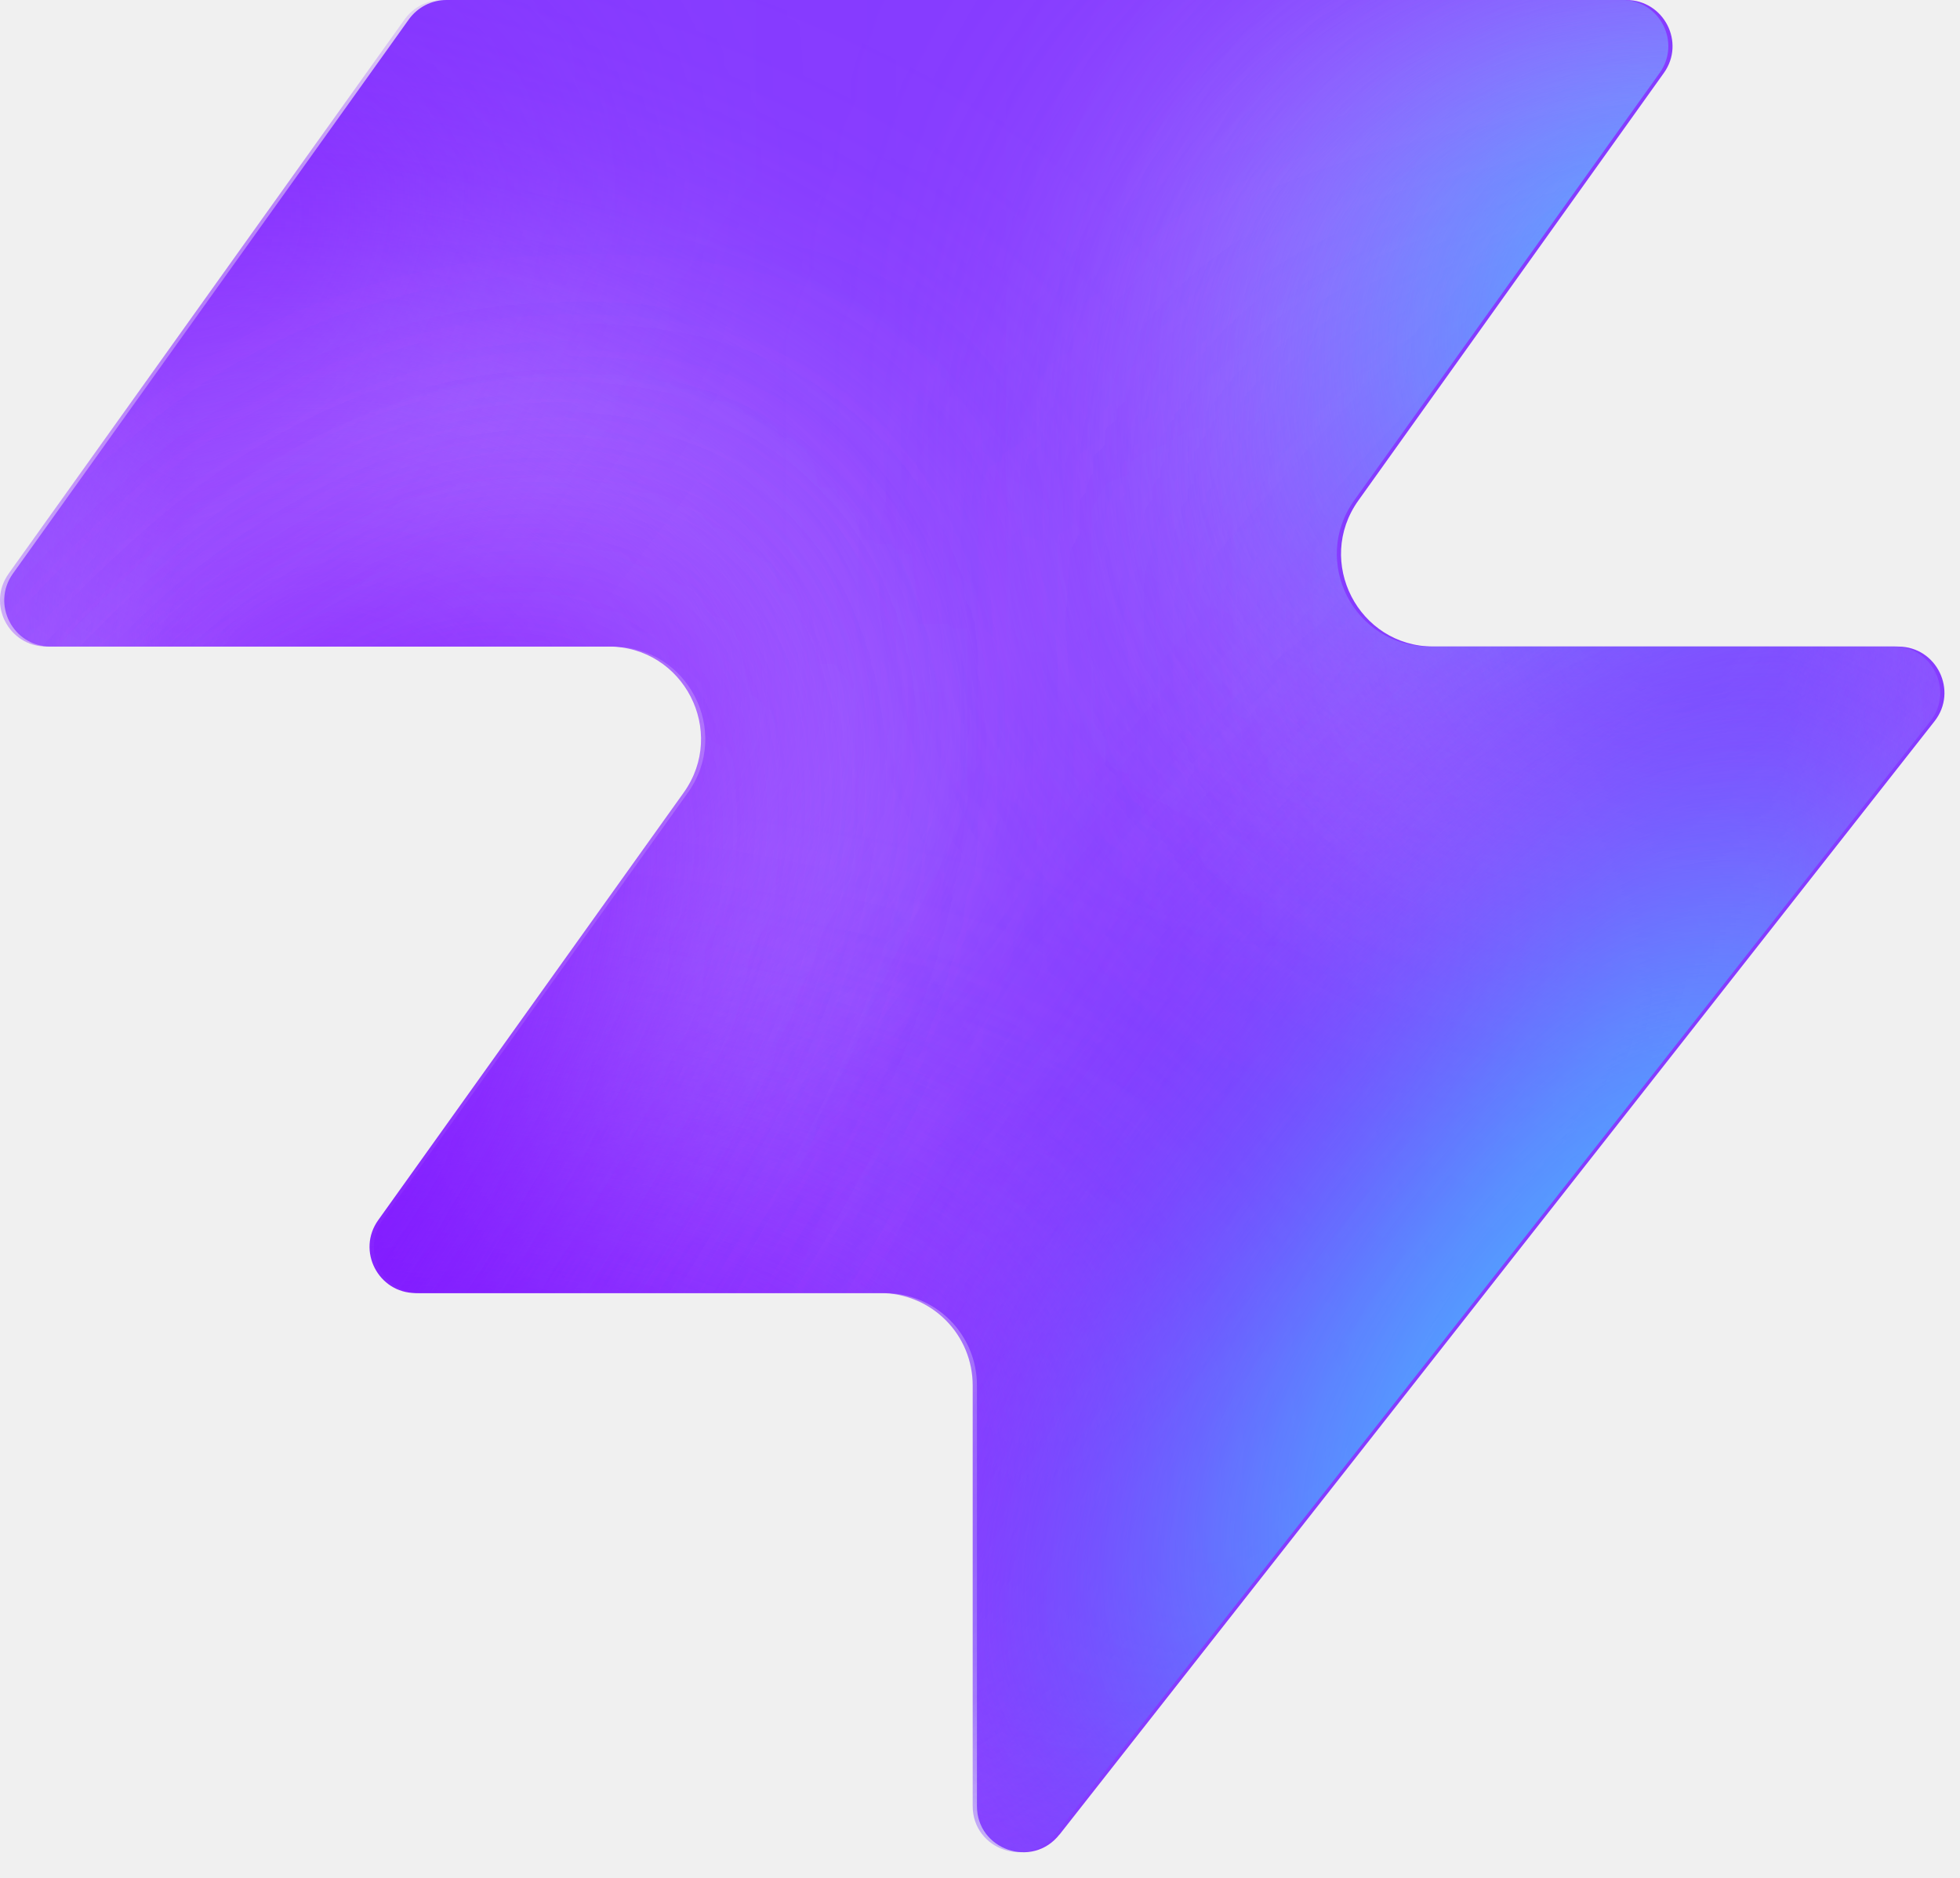
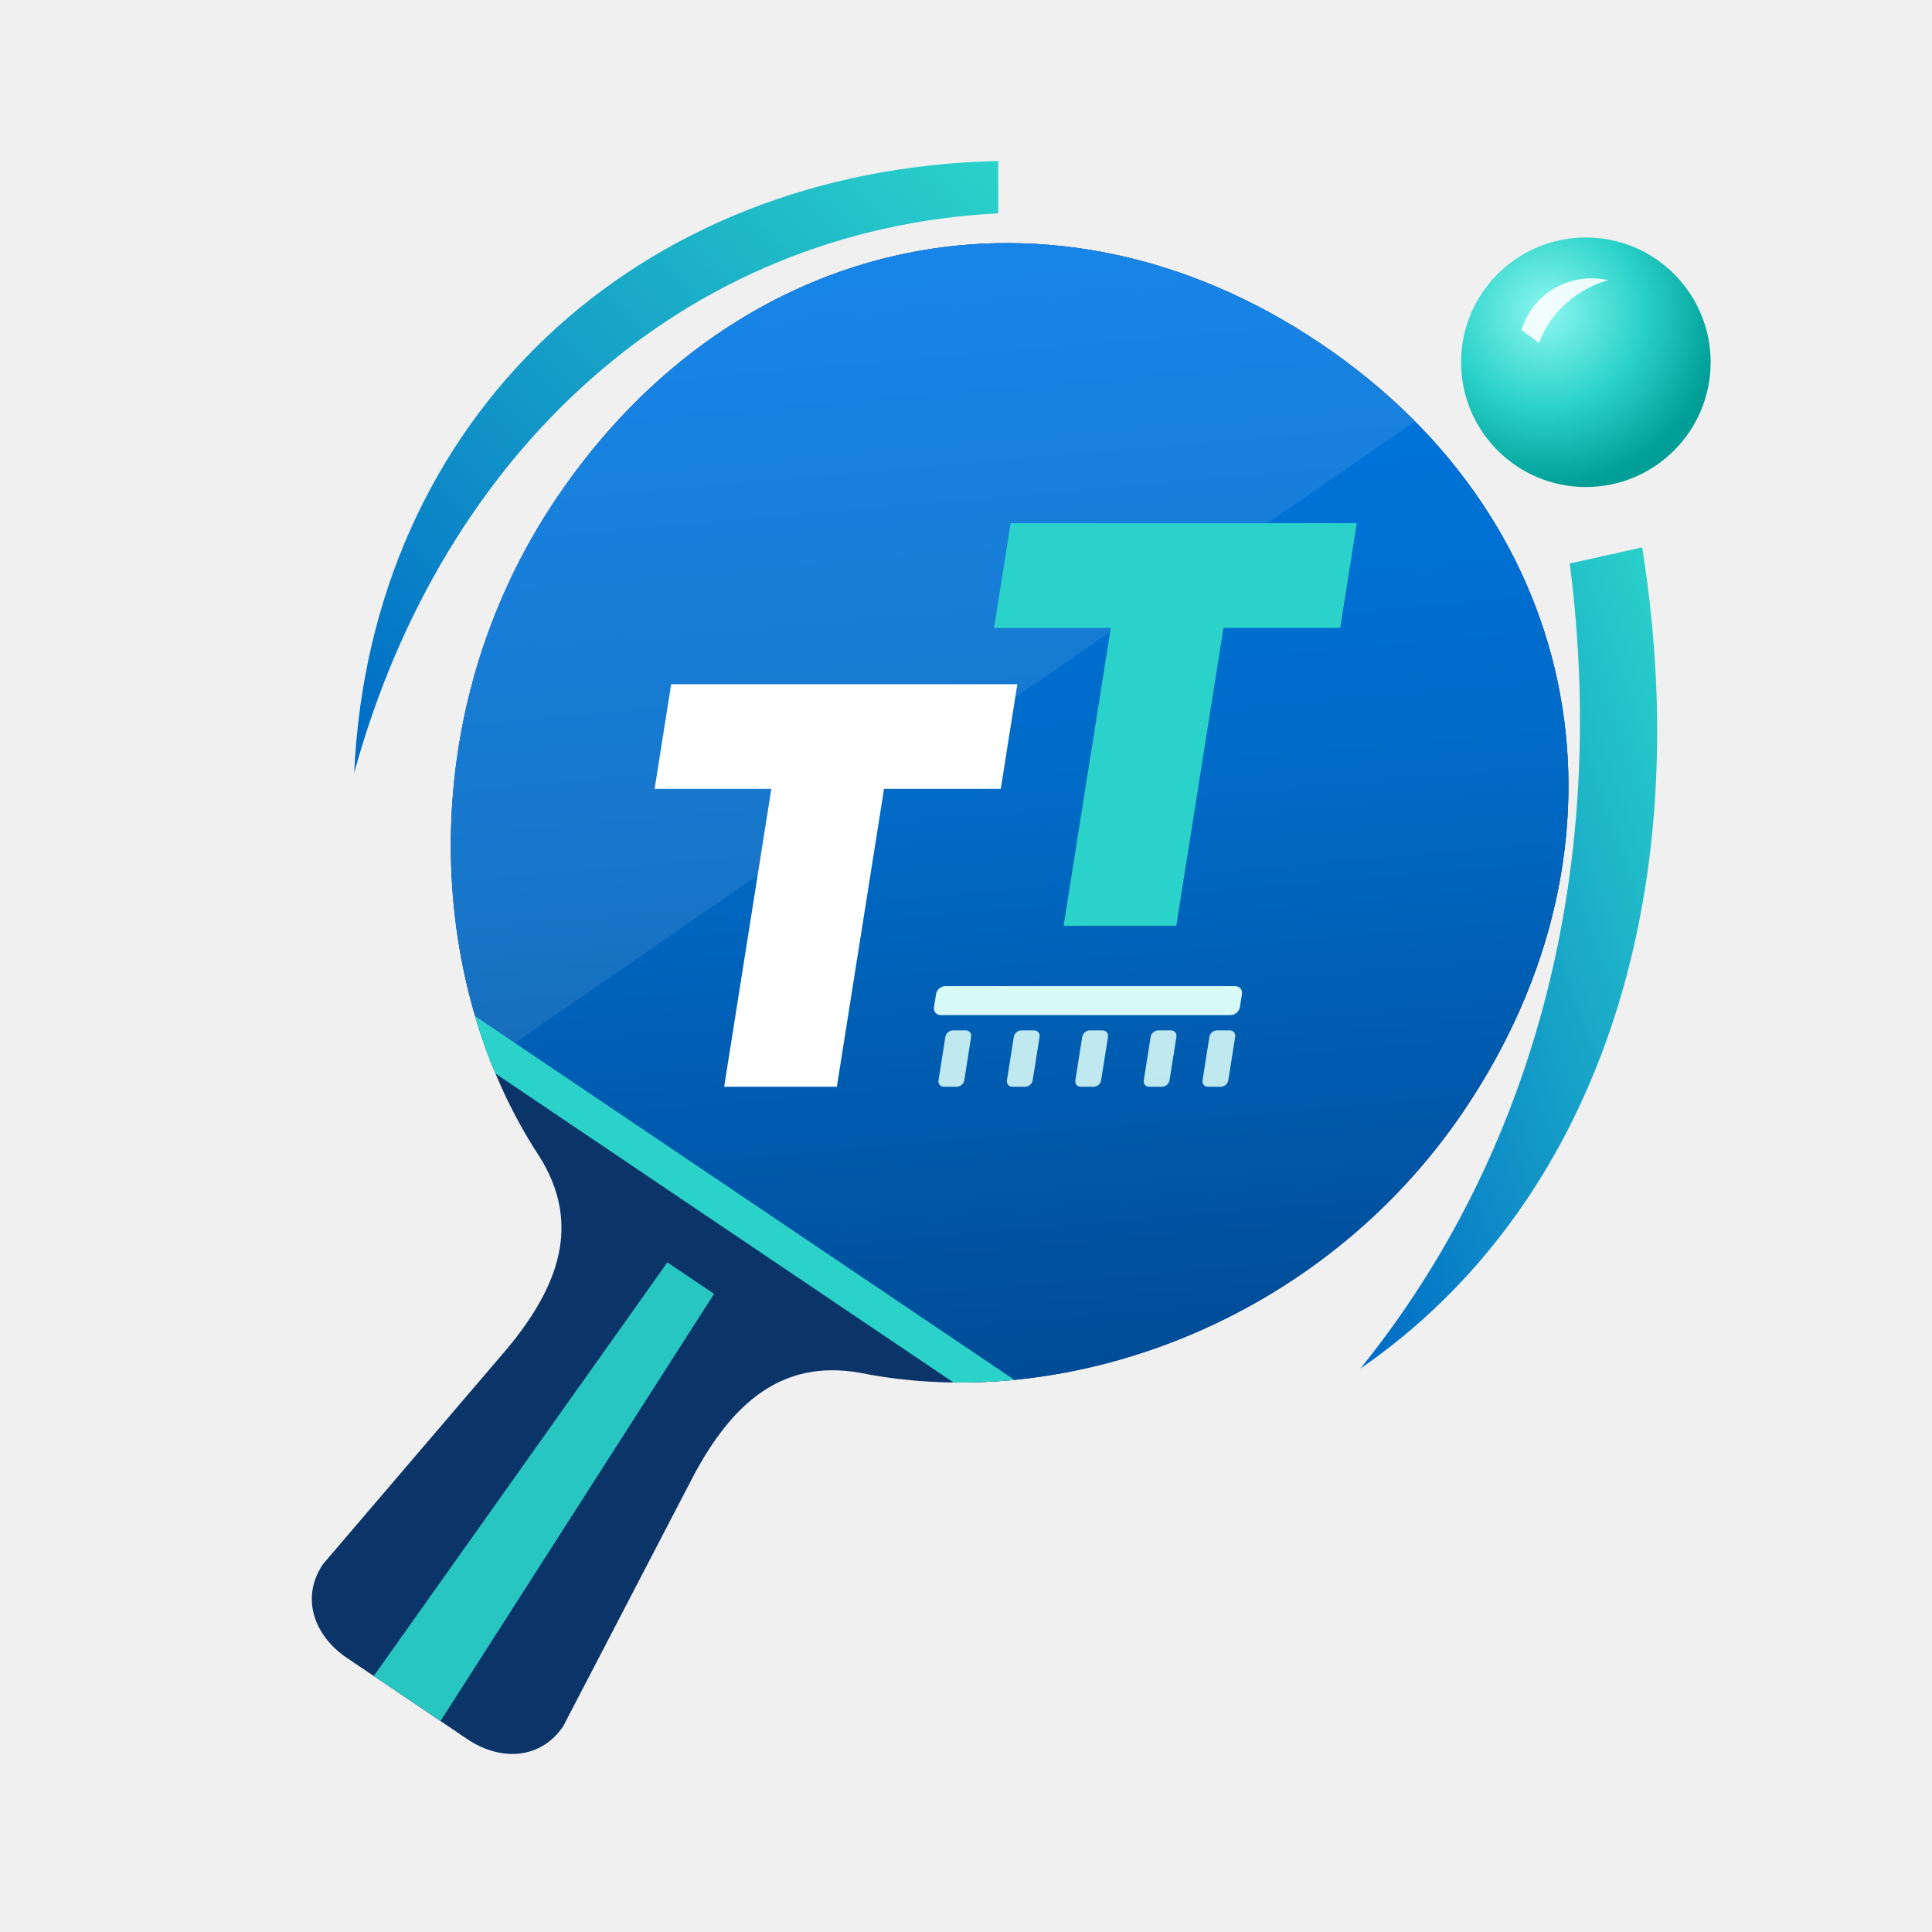
- <svg xmlns="http://www.w3.org/2000/svg" width="48" height="46" fill="none" viewBox="0 0 48 46">
-   <path fill="#863bff" d="M25.946 44.938c-.664.845-2.021.375-2.021-.698V33.937a2.26 2.26 0 0 0-2.262-2.262H10.287c-.92 0-1.456-1.04-.92-1.788l7.48-10.471c1.07-1.497 0-3.578-1.842-3.578H1.237c-.92 0-1.456-1.04-.92-1.788L10.013.474c.214-.297.556-.474.92-.474h28.894c.92 0 1.456 1.04.92 1.788l-7.48 10.471c-1.07 1.498 0 3.579 1.842 3.579h11.377c.943 0 1.473 1.088.89 1.83L25.947 44.94z" style="fill:#863bff;fill:color(display-p3 .525 .23 1);fill-opacity:1" />
-   <mask id="a" width="48" height="46" x="0" y="0" maskUnits="userSpaceOnUse" style="mask-type:alpha">
-     <path fill="#000" d="M25.842 44.938c-.664.844-2.021.375-2.021-.698V33.937a2.26 2.26 0 0 0-2.262-2.262H10.183c-.92 0-1.456-1.04-.92-1.788l7.48-10.471c1.07-1.498 0-3.579-1.842-3.579H1.133c-.92 0-1.456-1.04-.92-1.787L9.91.473c.214-.297.556-.474.92-.474h28.894c.92 0 1.456 1.04.92 1.788l-7.48 10.471c-1.07 1.498 0 3.578 1.842 3.578h11.377c.943 0 1.473 1.088.89 1.832L25.843 44.94z" style="fill:#000;fill-opacity:1" />
-   </mask>
-   <g mask="url(#a)">
-     <g filter="url(#b)">
-       <ellipse cx="5.508" cy="14.704" fill="#ede6ff" rx="5.508" ry="14.704" style="fill:#ede6ff;fill:color(display-p3 .927 .903 1);fill-opacity:1" transform="matrix(.00324 1 1 -.00324 -4.47 31.516)" />
-     </g>
-     <g filter="url(#c)">
-       <ellipse cx="10.399" cy="29.851" fill="#ede6ff" rx="10.399" ry="29.851" style="fill:#ede6ff;fill:color(display-p3 .927 .903 1);fill-opacity:1" transform="matrix(.00324 1 1 -.00324 -39.328 7.883)" />
-     </g>
-     <g filter="url(#d)">
-       <ellipse cx="5.508" cy="30.487" fill="#7e14ff" rx="5.508" ry="30.487" style="fill:#7e14ff;fill:color(display-p3 .492 .077 1);fill-opacity:1" transform="rotate(89.814 -25.913 -14.639)scale(1 -1)" />
-     </g>
-     <g filter="url(#e)">
-       <ellipse cx="5.508" cy="30.599" fill="#7e14ff" rx="5.508" ry="30.599" style="fill:#7e14ff;fill:color(display-p3 .492 .077 1);fill-opacity:1" transform="rotate(89.814 -32.644 -3.334)scale(1 -1)" />
-     </g>
-     <g filter="url(#f)">
-       <ellipse cx="5.508" cy="30.599" fill="#7e14ff" rx="5.508" ry="30.599" style="fill:#7e14ff;fill:color(display-p3 .492 .077 1);fill-opacity:1" transform="matrix(.00324 1 1 -.00324 -34.34 30.47)" />
-     </g>
-     <g filter="url(#g)">
-       <ellipse cx="14.072" cy="22.078" fill="#ede6ff" rx="14.072" ry="22.078" style="fill:#ede6ff;fill:color(display-p3 .927 .903 1);fill-opacity:1" transform="rotate(93.35 24.506 48.493)scale(-1 1)" />
-     </g>
-     <g filter="url(#h)">
-       <ellipse cx="3.47" cy="21.501" fill="#7e14ff" rx="3.47" ry="21.501" style="fill:#7e14ff;fill:color(display-p3 .492 .077 1);fill-opacity:1" transform="rotate(89.009 28.708 47.59)scale(-1 1)" />
-     </g>
-     <g filter="url(#i)">
-       <ellipse cx="3.47" cy="21.501" fill="#7e14ff" rx="3.47" ry="21.501" style="fill:#7e14ff;fill:color(display-p3 .492 .077 1);fill-opacity:1" transform="rotate(89.009 28.708 47.59)scale(-1 1)" />
-     </g>
-     <g filter="url(#j)">
-       <ellipse cx=".387" cy="8.972" fill="#7e14ff" rx="4.407" ry="29.108" style="fill:#7e14ff;fill:color(display-p3 .492 .077 1);fill-opacity:1" transform="rotate(39.51 .387 8.972)" />
-     </g>
-     <g filter="url(#k)">
-       <ellipse cx="47.523" cy="-6.092" fill="#7e14ff" rx="4.407" ry="29.108" style="fill:#7e14ff;fill:color(display-p3 .492 .077 1);fill-opacity:1" transform="rotate(37.892 47.523 -6.092)" />
-     </g>
-     <g filter="url(#l)">
-       <ellipse cx="41.412" cy="6.333" fill="#47bfff" rx="5.971" ry="9.665" style="fill:#47bfff;fill:color(display-p3 .28 .748 1);fill-opacity:1" transform="rotate(37.892 41.412 6.333)" />
-     </g>
-     <g filter="url(#m)">
-       <ellipse cx="-1.879" cy="38.332" fill="#7e14ff" rx="4.407" ry="29.108" style="fill:#7e14ff;fill:color(display-p3 .492 .077 1);fill-opacity:1" transform="rotate(37.892 -1.88 38.332)" />
-     </g>
-     <g filter="url(#n)">
-       <ellipse cx="-1.879" cy="38.332" fill="#7e14ff" rx="4.407" ry="29.108" style="fill:#7e14ff;fill:color(display-p3 .492 .077 1);fill-opacity:1" transform="rotate(37.892 -1.88 38.332)" />
-     </g>
-     <g filter="url(#o)">
-       <ellipse cx="35.651" cy="29.907" fill="#7e14ff" rx="4.407" ry="29.108" style="fill:#7e14ff;fill:color(display-p3 .492 .077 1);fill-opacity:1" transform="rotate(37.892 35.651 29.907)" />
-     </g>
-     <g filter="url(#p)">
-       <ellipse cx="38.418" cy="32.4" fill="#47bfff" rx="5.971" ry="15.297" style="fill:#47bfff;fill:color(display-p3 .28 .748 1);fill-opacity:1" transform="rotate(37.892 38.418 32.4)" />
+ <svg xmlns="http://www.w3.org/2000/svg" viewBox="0 0 240 240" width="240" height="240" role="img" aria-label="經濟部國際貿易署桌球社 TT戰網 圖標 Logo">
+   <defs>
+     <linearGradient id="tita-tt-icon-blade-grad" x1="15%" y1="10%" x2="88%" y2="90%">
+       <stop offset="0%" stop-color="#007CEB" />
+       <stop offset="52%" stop-color="#006AC6" />
+       <stop offset="100%" stop-color="#004A94" />
+     </linearGradient>
+     <linearGradient id="tita-tt-icon-swoosh-main" x1="0%" y1="100%" x2="100%" y2="0%">
+       <stop offset="0%" stop-color="#006AC6" />
+       <stop offset="100%" stop-color="#2AD2C9" />
+     </linearGradient>
+     <linearGradient id="tita-tt-icon-swoosh-top" x1="0%" y1="100%" x2="100%" y2="0%">
+       <stop offset="0%" stop-color="#006AC6" />
+       <stop offset="100%" stop-color="#2AD2C9" />
+     </linearGradient>
+     <radialGradient id="tita-tt-icon-ball-grad" cx="34%" cy="30%" r="70%">
+       <stop offset="0%" stop-color="#8CF7F0" />
+       <stop offset="55%" stop-color="#2AD2C9" />
+       <stop offset="100%" stop-color="#009E96" />
+     </radialGradient>
+     <clipPath id="tita-tt-icon-blade-clip">
+       <path d="M 0 -86 C 40 -86 68 -57 68 -17 C 68 15 48 42 24 52 C 15 56 13 64 14 74 L 18 109 C 18 114 14 117 9 117 L -9 117 C -14 117 -18 114 -18 109 L -14 74 C -13 64 -15 56 -24 52 C -48 42 -68 15 -68 -17 C -68 -57 -40 -86 0 -86 Z" />
+     </clipPath>
+   </defs>
+   <path d="M 44 96 C 46 52 79 21 124 20 L 124 26.5 C 85 28.5 55 56 44 96 Z" fill="url(#tita-tt-icon-swoosh-top)" />
+   <g transform="translate(116, 114) rotate(34)">
+     <path d="M 0 -86 C 40 -86 68 -57 68 -17 C 68 15 48 42 24 52 C 15 56 13 64 14 74 L 18 109 C 18 114 14 117 9 117 L -9 117 C -14 117 -18 114 -18 109 L -14 74 C -13 64 -15 56 -24 52 C -48 42 -68 15 -68 -17 C -68 -57 -40 -86 0 -86 Z" fill="#0B3468" />
+     <g clip-path="url(#tita-tt-icon-blade-clip)">
+       <rect x="-78" y="-92" width="156" height="138" fill="url(#tita-tt-icon-blade-grad)" />
+       <path d="M -78 -92 L 18 -92 L -36 46 L -78 46 Z" fill="#FFFFFF" opacity="0.09" />
+       <rect x="-78" y="42" width="156" height="4.5" fill="#2AD2C9" />
+       <path d="M -3.5 54 L 3.5 54 L 5 117 L -5 117 Z" fill="#2AD2C9" opacity="0.92" />
    </g>
  </g>
-   <defs>
-     <filter id="b" width="60.045" height="41.654" x="-19.77" y="16.149" color-interpolation-filters="sRGB" filterUnits="userSpaceOnUse">
-       <feFlood flood-opacity="0" result="BackgroundImageFix" />
-       <feBlend in="SourceGraphic" in2="BackgroundImageFix" result="shape" />
-       <feGaussianBlur result="effect1_foregroundBlur_2002_17158" stdDeviation="7.659" />
-     </filter>
-     <filter id="c" width="90.34" height="51.437" x="-54.613" y="-7.533" color-interpolation-filters="sRGB" filterUnits="userSpaceOnUse">
-       <feFlood flood-opacity="0" result="BackgroundImageFix" />
-       <feBlend in="SourceGraphic" in2="BackgroundImageFix" result="shape" />
-       <feGaussianBlur result="effect1_foregroundBlur_2002_17158" stdDeviation="7.659" />
-     </filter>
-     <filter id="d" width="79.355" height="29.4" x="-49.64" y="2.03" color-interpolation-filters="sRGB" filterUnits="userSpaceOnUse">
-       <feFlood flood-opacity="0" result="BackgroundImageFix" />
-       <feBlend in="SourceGraphic" in2="BackgroundImageFix" result="shape" />
-       <feGaussianBlur result="effect1_foregroundBlur_2002_17158" stdDeviation="4.596" />
-     </filter>
-     <filter id="e" width="79.579" height="29.4" x="-45.045" y="20.029" color-interpolation-filters="sRGB" filterUnits="userSpaceOnUse">
-       <feFlood flood-opacity="0" result="BackgroundImageFix" />
-       <feBlend in="SourceGraphic" in2="BackgroundImageFix" result="shape" />
-       <feGaussianBlur result="effect1_foregroundBlur_2002_17158" stdDeviation="4.596" />
-     </filter>
-     <filter id="f" width="79.579" height="29.4" x="-43.513" y="21.178" color-interpolation-filters="sRGB" filterUnits="userSpaceOnUse">
-       <feFlood flood-opacity="0" result="BackgroundImageFix" />
-       <feBlend in="SourceGraphic" in2="BackgroundImageFix" result="shape" />
-       <feGaussianBlur result="effect1_foregroundBlur_2002_17158" stdDeviation="4.596" />
-     </filter>
-     <filter id="g" width="74.749" height="58.852" x="15.756" y="-17.901" color-interpolation-filters="sRGB" filterUnits="userSpaceOnUse">
-       <feFlood flood-opacity="0" result="BackgroundImageFix" />
-       <feBlend in="SourceGraphic" in2="BackgroundImageFix" result="shape" />
-       <feGaussianBlur result="effect1_foregroundBlur_2002_17158" stdDeviation="7.659" />
-     </filter>
-     <filter id="h" width="61.377" height="25.362" x="23.548" y="2.284" color-interpolation-filters="sRGB" filterUnits="userSpaceOnUse">
-       <feFlood flood-opacity="0" result="BackgroundImageFix" />
-       <feBlend in="SourceGraphic" in2="BackgroundImageFix" result="shape" />
-       <feGaussianBlur result="effect1_foregroundBlur_2002_17158" stdDeviation="4.596" />
-     </filter>
-     <filter id="i" width="61.377" height="25.362" x="23.548" y="2.284" color-interpolation-filters="sRGB" filterUnits="userSpaceOnUse">
-       <feFlood flood-opacity="0" result="BackgroundImageFix" />
-       <feBlend in="SourceGraphic" in2="BackgroundImageFix" result="shape" />
-       <feGaussianBlur result="effect1_foregroundBlur_2002_17158" stdDeviation="4.596" />
-     </filter>
-     <filter id="j" width="56.045" height="63.649" x="-27.636" y="-22.853" color-interpolation-filters="sRGB" filterUnits="userSpaceOnUse">
-       <feFlood flood-opacity="0" result="BackgroundImageFix" />
-       <feBlend in="SourceGraphic" in2="BackgroundImageFix" result="shape" />
-       <feGaussianBlur result="effect1_foregroundBlur_2002_17158" stdDeviation="4.596" />
-     </filter>
-     <filter id="k" width="54.814" height="64.646" x="20.116" y="-38.415" color-interpolation-filters="sRGB" filterUnits="userSpaceOnUse">
-       <feFlood flood-opacity="0" result="BackgroundImageFix" />
-       <feBlend in="SourceGraphic" in2="BackgroundImageFix" result="shape" />
-       <feGaussianBlur result="effect1_foregroundBlur_2002_17158" stdDeviation="4.596" />
-     </filter>
-     <filter id="l" width="33.541" height="35.313" x="24.641" y="-11.323" color-interpolation-filters="sRGB" filterUnits="userSpaceOnUse">
-       <feFlood flood-opacity="0" result="BackgroundImageFix" />
-       <feBlend in="SourceGraphic" in2="BackgroundImageFix" result="shape" />
-       <feGaussianBlur result="effect1_foregroundBlur_2002_17158" stdDeviation="4.596" />
-     </filter>
-     <filter id="m" width="54.814" height="64.646" x="-29.286" y="6.009" color-interpolation-filters="sRGB" filterUnits="userSpaceOnUse">
-       <feFlood flood-opacity="0" result="BackgroundImageFix" />
-       <feBlend in="SourceGraphic" in2="BackgroundImageFix" result="shape" />
-       <feGaussianBlur result="effect1_foregroundBlur_2002_17158" stdDeviation="4.596" />
-     </filter>
-     <filter id="n" width="54.814" height="64.646" x="-29.286" y="6.009" color-interpolation-filters="sRGB" filterUnits="userSpaceOnUse">
-       <feFlood flood-opacity="0" result="BackgroundImageFix" />
-       <feBlend in="SourceGraphic" in2="BackgroundImageFix" result="shape" />
-       <feGaussianBlur result="effect1_foregroundBlur_2002_17158" stdDeviation="4.596" />
-     </filter>
-     <filter id="o" width="54.814" height="64.646" x="8.244" y="-2.416" color-interpolation-filters="sRGB" filterUnits="userSpaceOnUse">
-       <feFlood flood-opacity="0" result="BackgroundImageFix" />
-       <feBlend in="SourceGraphic" in2="BackgroundImageFix" result="shape" />
-       <feGaussianBlur result="effect1_foregroundBlur_2002_17158" stdDeviation="4.596" />
-     </filter>
-     <filter id="p" width="39.409" height="43.623" x="18.713" y="10.588" color-interpolation-filters="sRGB" filterUnits="userSpaceOnUse">
-       <feFlood flood-opacity="0" result="BackgroundImageFix" />
-       <feBlend in="SourceGraphic" in2="BackgroundImageFix" result="shape" />
-       <feGaussianBlur result="effect1_foregroundBlur_2002_17158" stdDeviation="4.596" />
-     </filter>
-   </defs>
+   <g transform="translate(124, 100) skewX(-9)">
+     <path d="M -43 -15 H 0 V -2 H -14.5 V 35 H -28.5 V -2 H -43 Z" fill="#FFFFFF" />
+     <path d="M -4 -35 H 39 V -22 H 24.5 V 15 H 10.5 V -22 H -4 Z" fill="#2AD2C9" />
+     <g fill="#D8FAF7">
+       <rect x="-4" y="22.5" width="38" height="3.6" rx="1" />
+       <rect x="-2" y="28" width="3.2" height="7" rx="0.8" opacity="0.88" />
+       <rect x="6.5" y="28" width="3.2" height="7" rx="0.8" opacity="0.88" />
+       <rect x="15" y="28" width="3.2" height="7" rx="0.8" opacity="0.88" />
+       <rect x="23.5" y="28" width="3.2" height="7" rx="0.8" opacity="0.88" />
+       <rect x="30.8" y="28" width="3.2" height="7" rx="0.8" opacity="0.88" />
+     </g>
+   </g>
+   <path d="M 169 170 C 198 150 211 112 204 68 L 195 70 C 200 109 190 144 169 170 Z" fill="url(#tita-tt-icon-swoosh-main)" />
+   <g>
+     <circle cx="197" cy="45" r="15.5" fill="url(#tita-tt-icon-ball-grad)" />
+     <path d="M 189 41 C 190.5 36.2 195.2 33.8 199.8 34.8 C 196.2 35.8 192.6 38.6 191.2 42.6 Z" fill="#FFFFFF" opacity="0.88" />
+   </g>
</svg>
